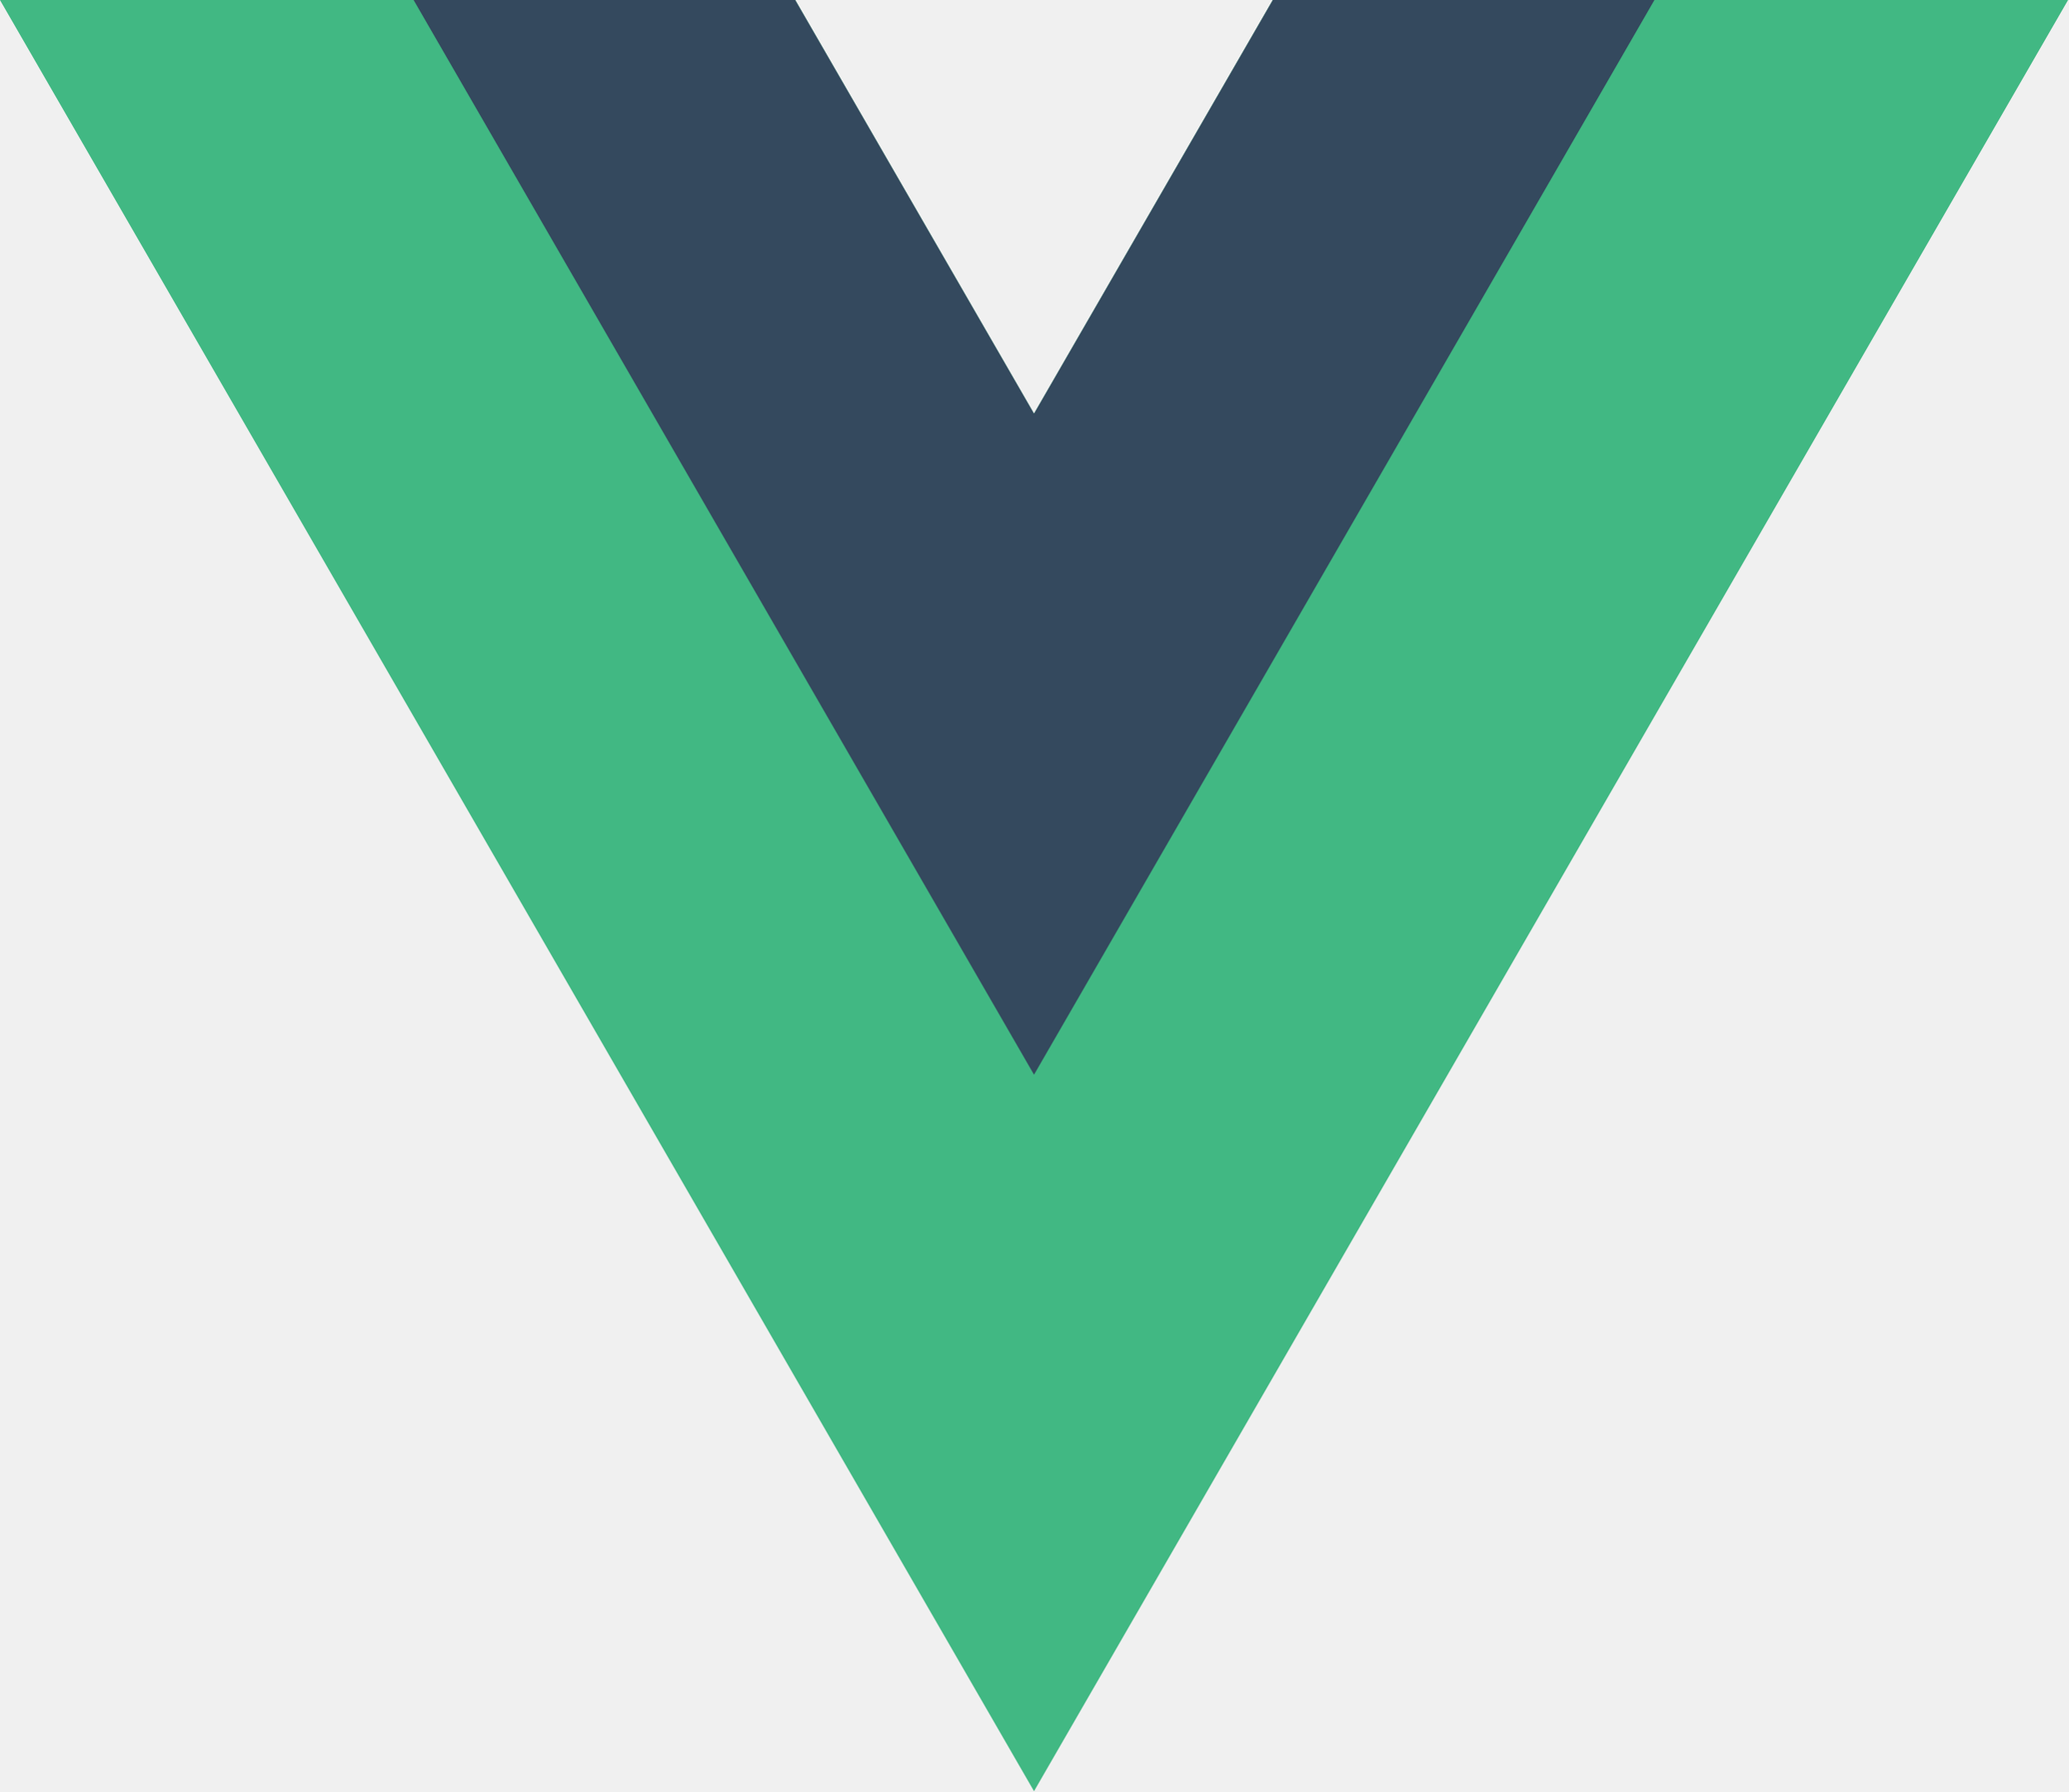
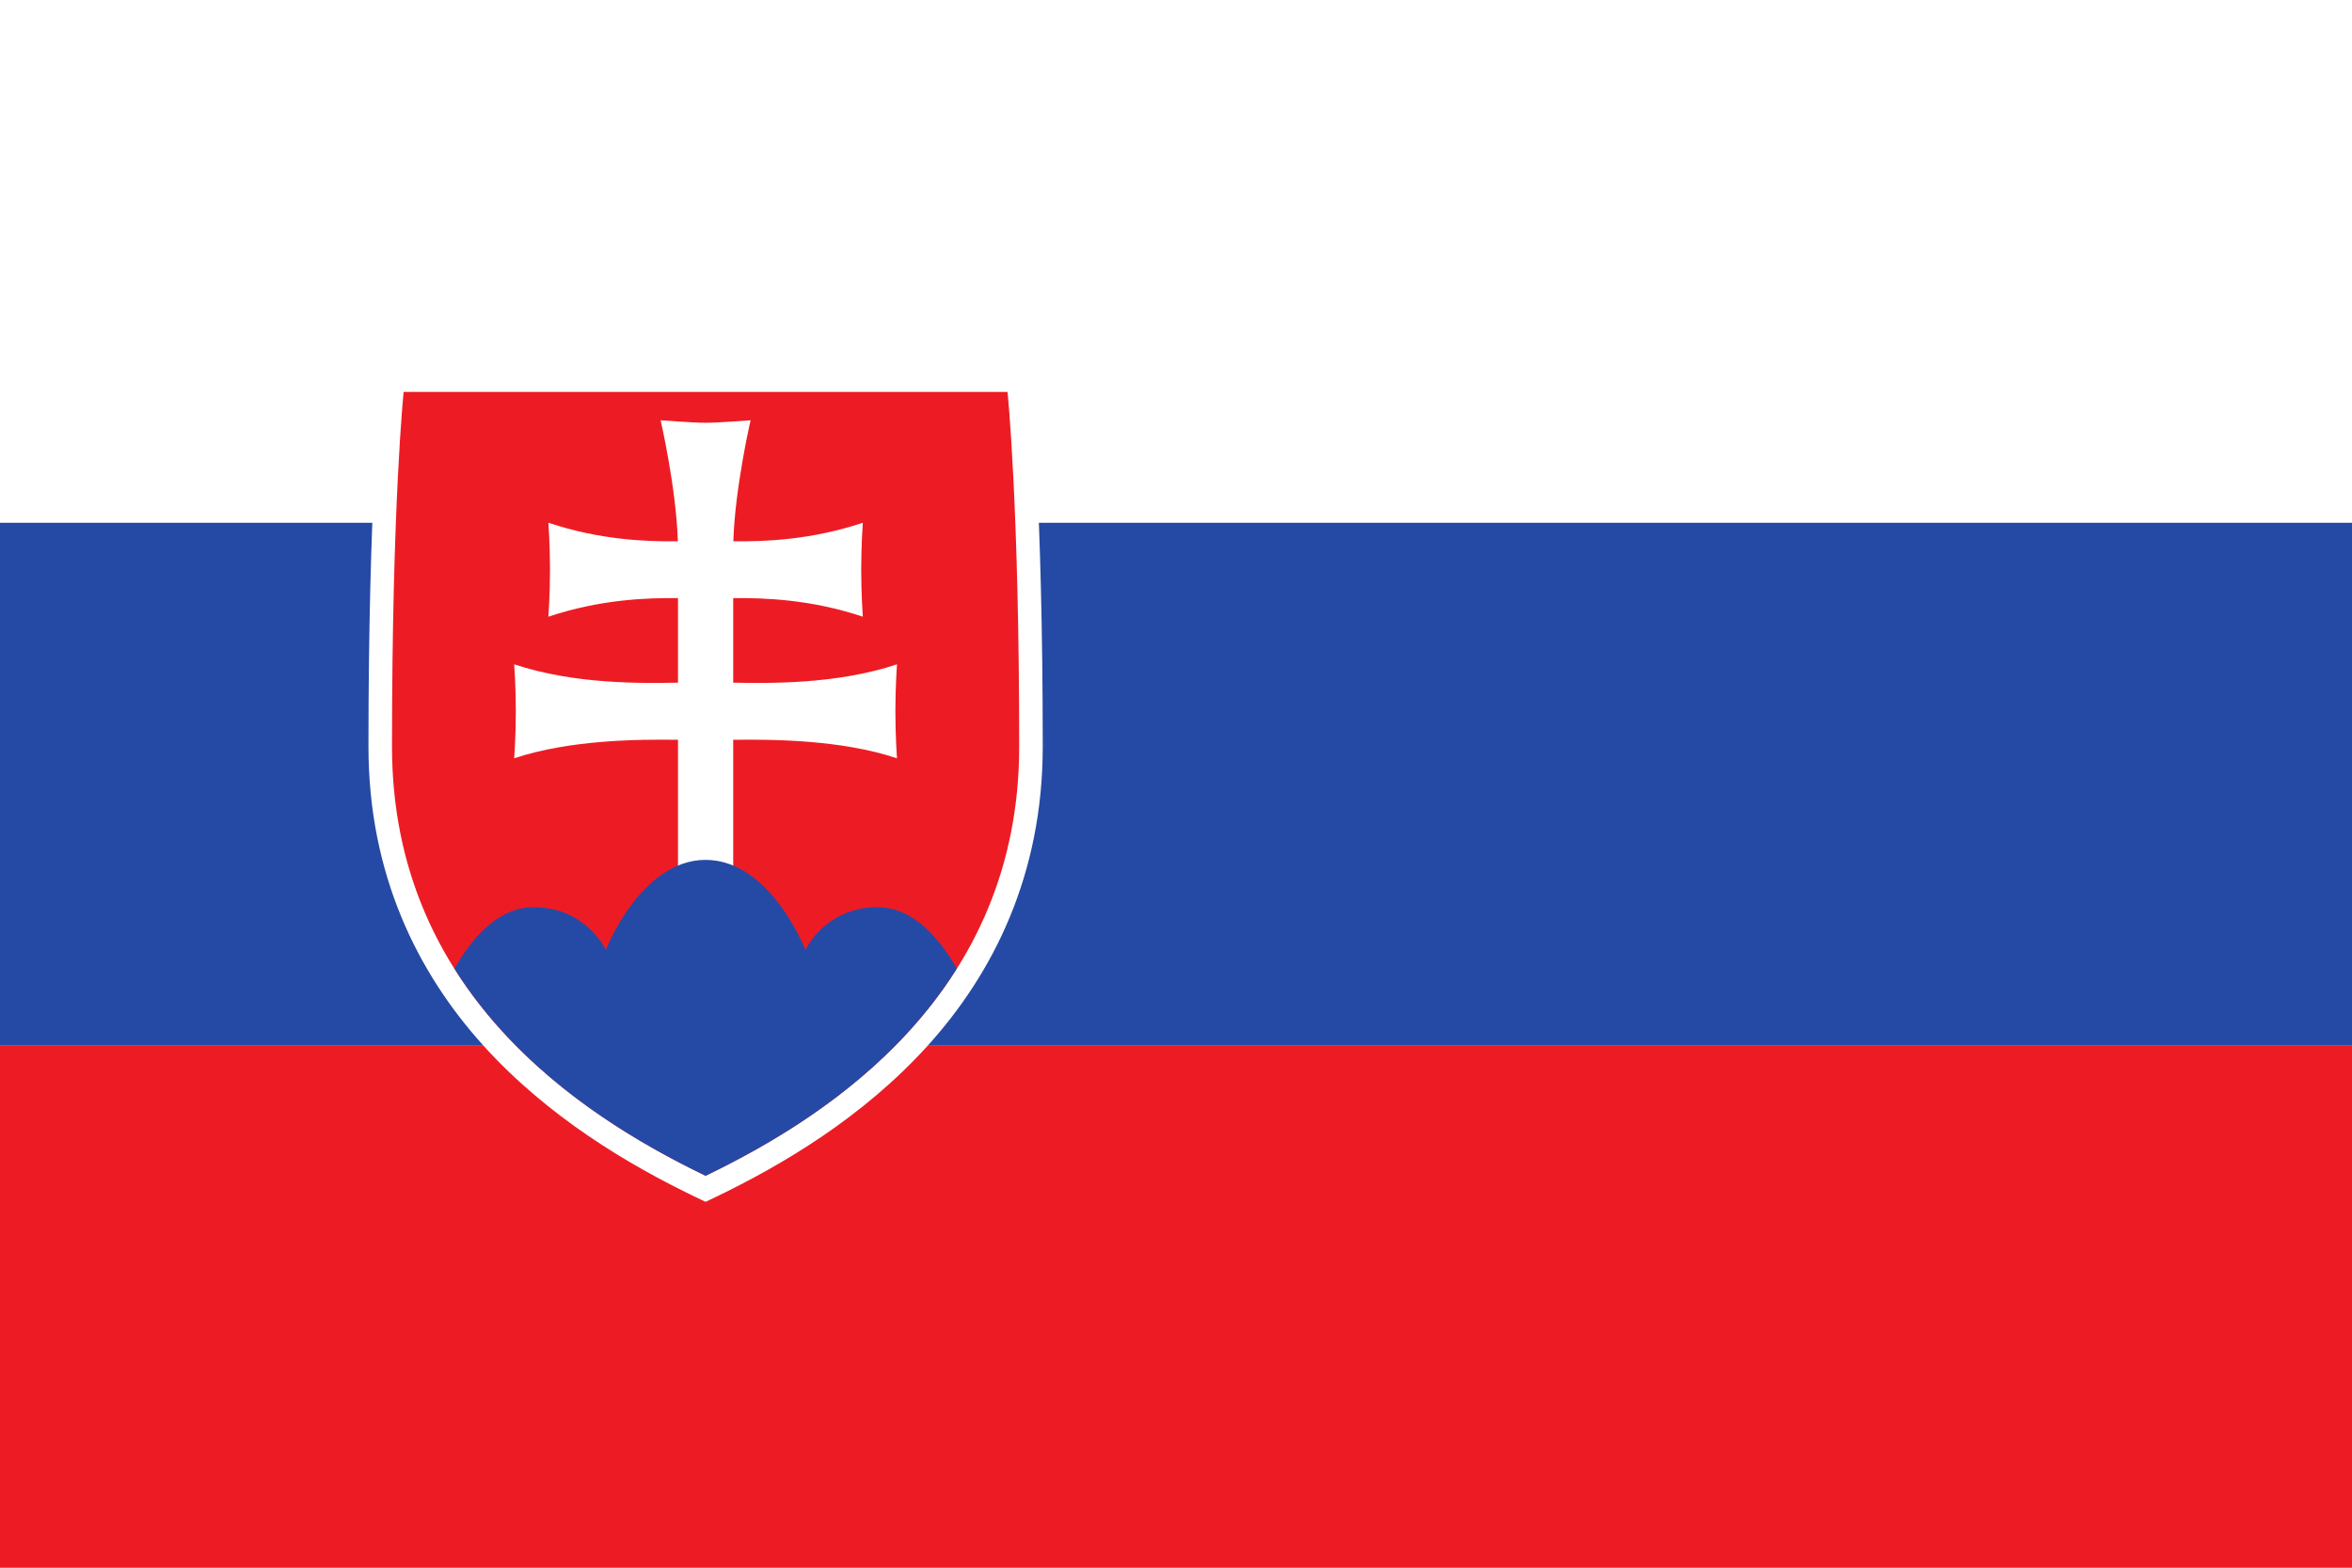
- <svg xmlns="http://www.w3.org/2000/svg" viewBox="0 0 261.76 226.69">
-   <path d="M161.096.001l-30.225 52.351L100.647.001H-.005l130.877 226.688L261.749.001z" fill="#41b883" />
-   <path d="M161.096.001l-30.225 52.351L100.647.001H52.346l78.526 136.01L209.398.001z" fill="#34495e" />
+ <svg xmlns="http://www.w3.org/2000/svg" viewBox="0 0 900 600" width="900" height="600">
+   <path fill="#254aa5" d="M0 400h900V200H0Z" />
+   <path fill="#fff" d="M0 200h900V0H0Z" />
+   <path fill="#ed1c24" d="M0 600h900V400H0Z" />
+   <g>
+     <path fill="#fff" d="m269.993 459.98-3.906-1.867c-25.267-12.173-56.294-30.4-81.294-58.133-25-27.733-43.8-65.307-43.8-114.24 0-93.6 4.52-136.68 4.52-136.68l.84-8.067h247.28l.84 8.067s4.534 43.093 4.534 136.68c0 48.933-18.8 86.507-43.814 114.24-25 27.733-56.026 45.96-81.293 58.133Z" />
+     <path fill="#ed1c24" d="M270 450c-49.38-23.76-120-70.94-120-164.25S154.46 150 154.46 150h231.07S390 192.44 390 285.75 319.37 426.24 270 450" />
+     <path fill="#fff" d="M280.56 261.28c13.36.22 39.45.74 62.67-7.03 0 0-.61 8.31-.61 17.99 0 9.67.61 17.98.61 17.98-21.3-7.12-47.61-7.27-62.67-7.08v51.54h-21.12v-51.54c-15.07-.2-41.37-.04-62.68 7.08 0 0 .62-8.3.62-17.98s-.62-17.99-.62-17.99c23.23 7.77 49.31 7.25 62.68 7.03v-32.37c-12.19-.1-29.74.48-49.6 7.12 0 0 .62-8.3.62-17.98s-.62-17.98-.62-17.98c19.83 6.62 37.36 7.22 49.54 7.11-.62-20.5-6.6-46.33-6.6-46.33s12.3.96 17.22.96c4.92 0 17.21-.96 17.21-.96s-5.97 25.83-6.6 46.33c12.18.1 29.72-.49 49.55-7.11 0 0-.62 8.3-.62 17.98 0 9.67.62 17.98.62 17.98-19.86-6.64-37.42-7.22-49.6-7.12v32.37" />
+     <path fill="#254aa5" d="M270 329.1c-24.87 0-38.19 34.46-38.19 34.46s-7.4-16.34-27.68-16.34c-13.73 0-23.82 12.2-30.25 23.5 24.97 39.7 64.8 64.2 96.11 79.28 31.32-15.07 71.16-39.58 96.13-79.28-6.43-11.3-16.52-23.5-30.25-23.5a30.52 30.52 0 0 0-27.69 16.34s-13.32-34.46-38.19-34.46Z" />
+   </g>
</svg>
